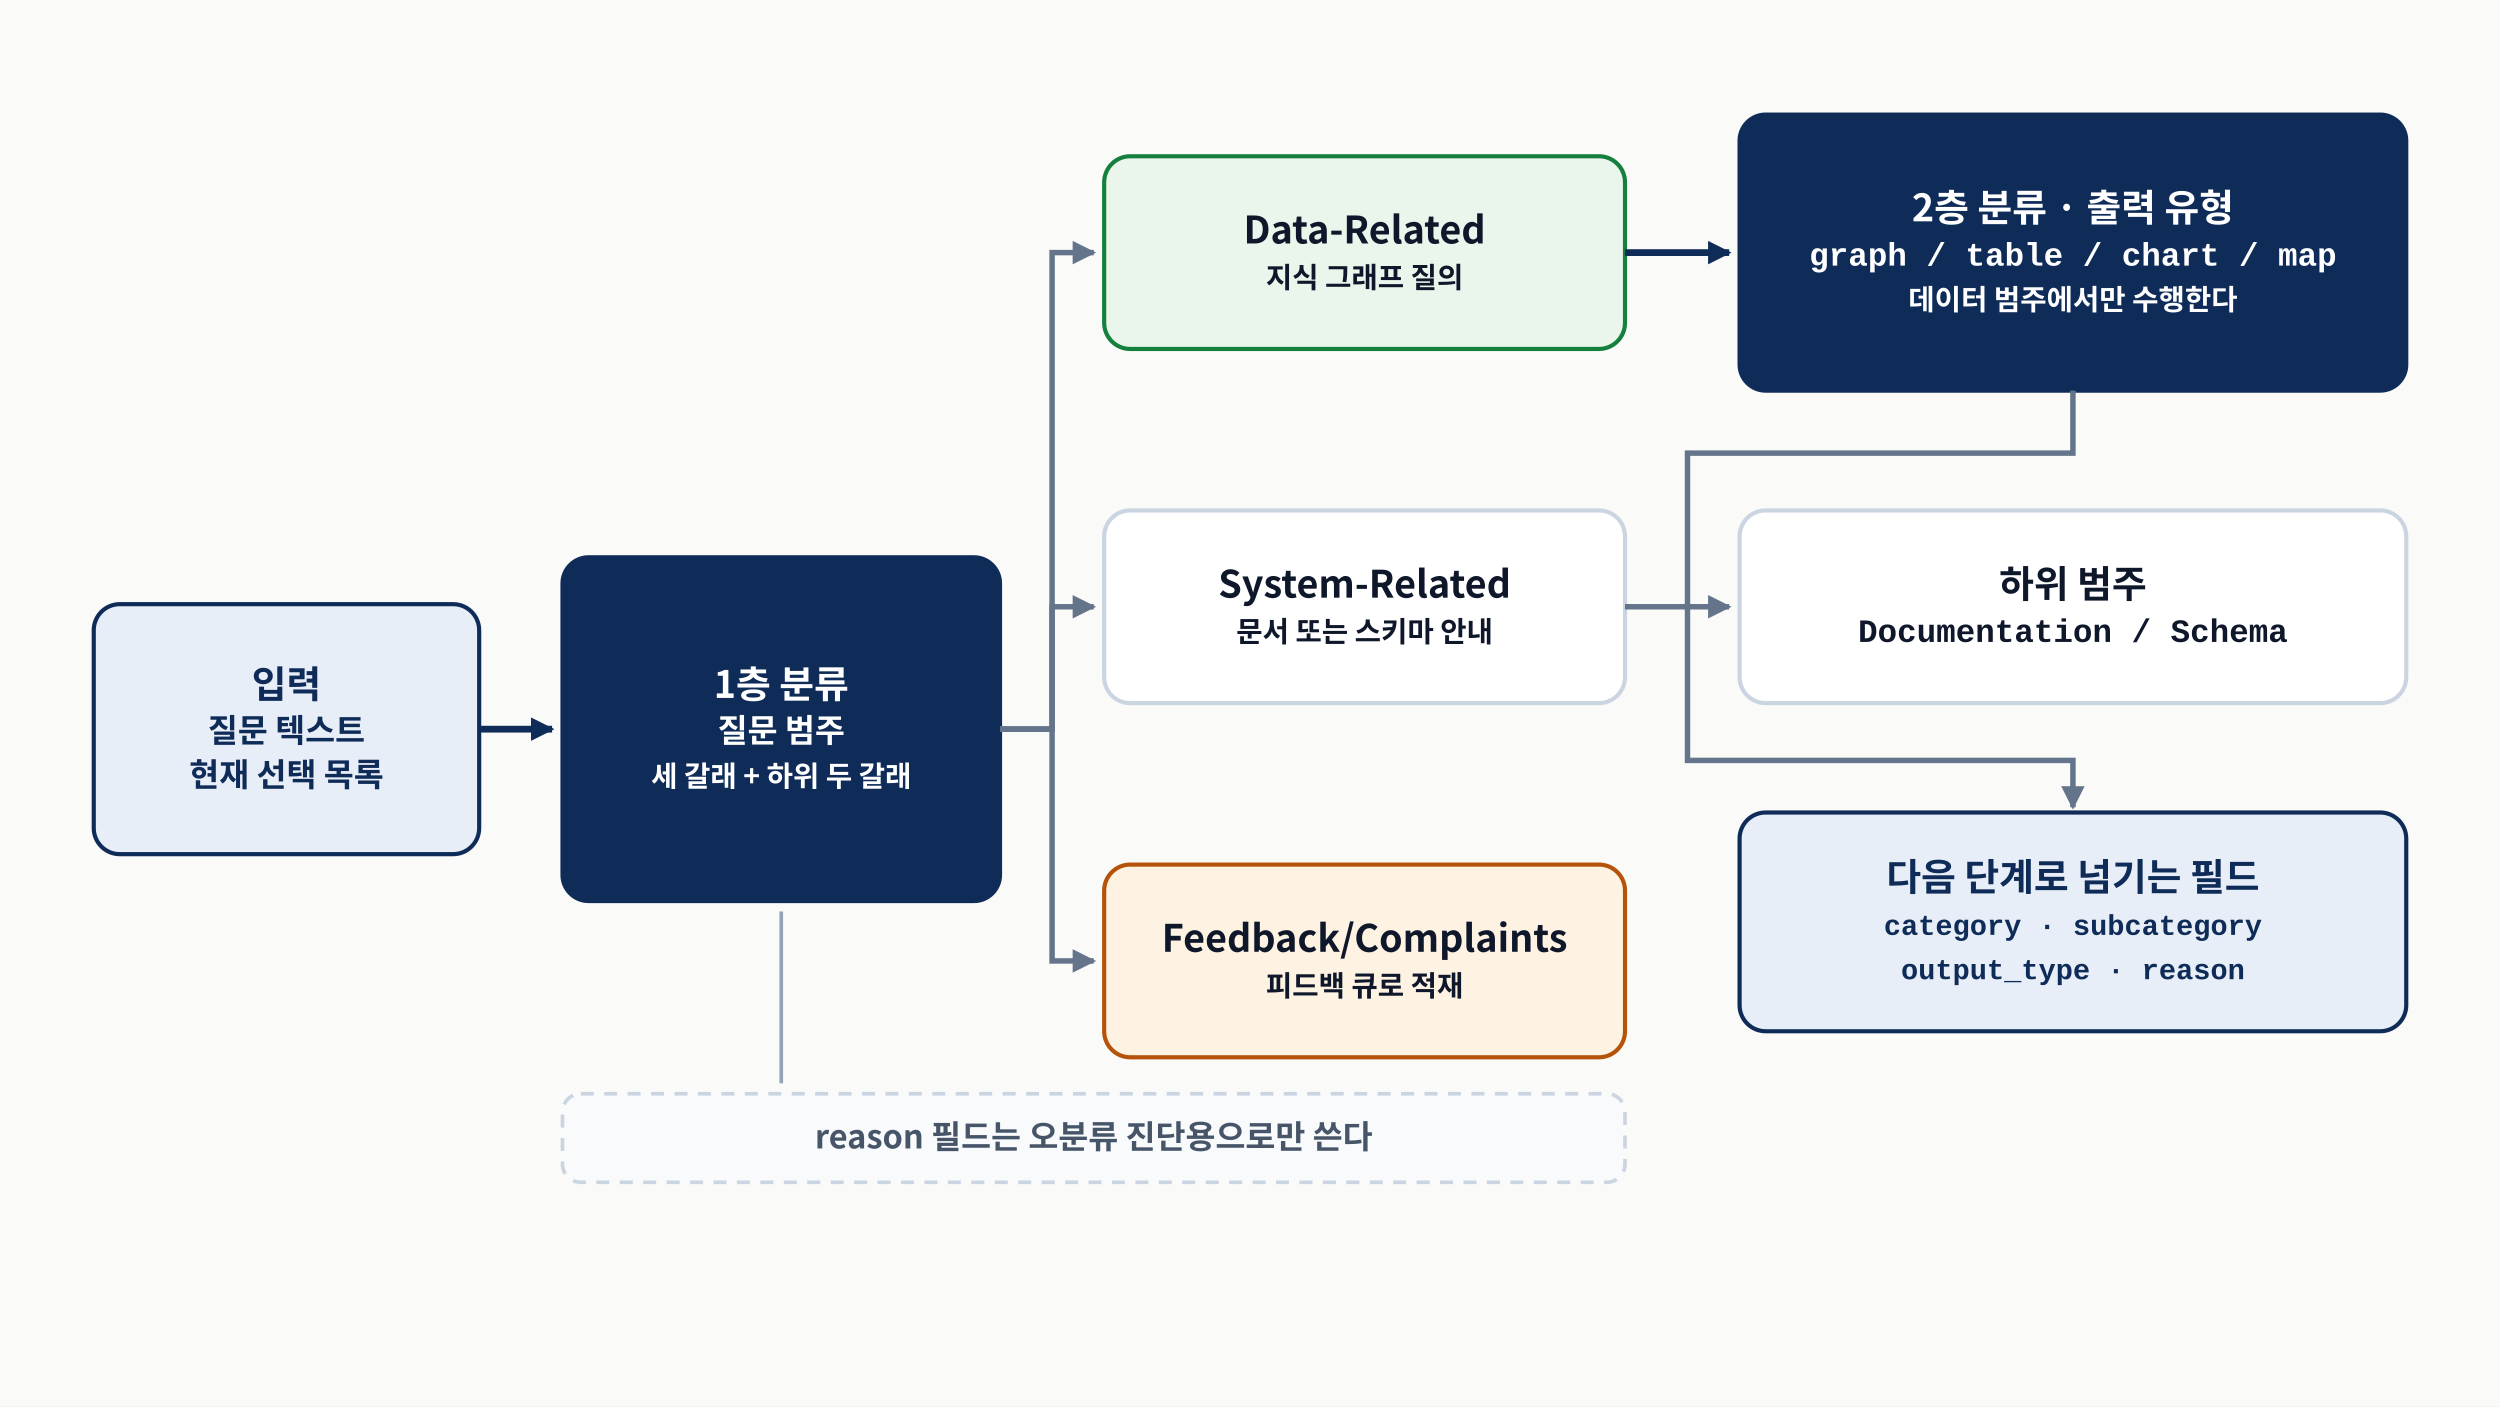
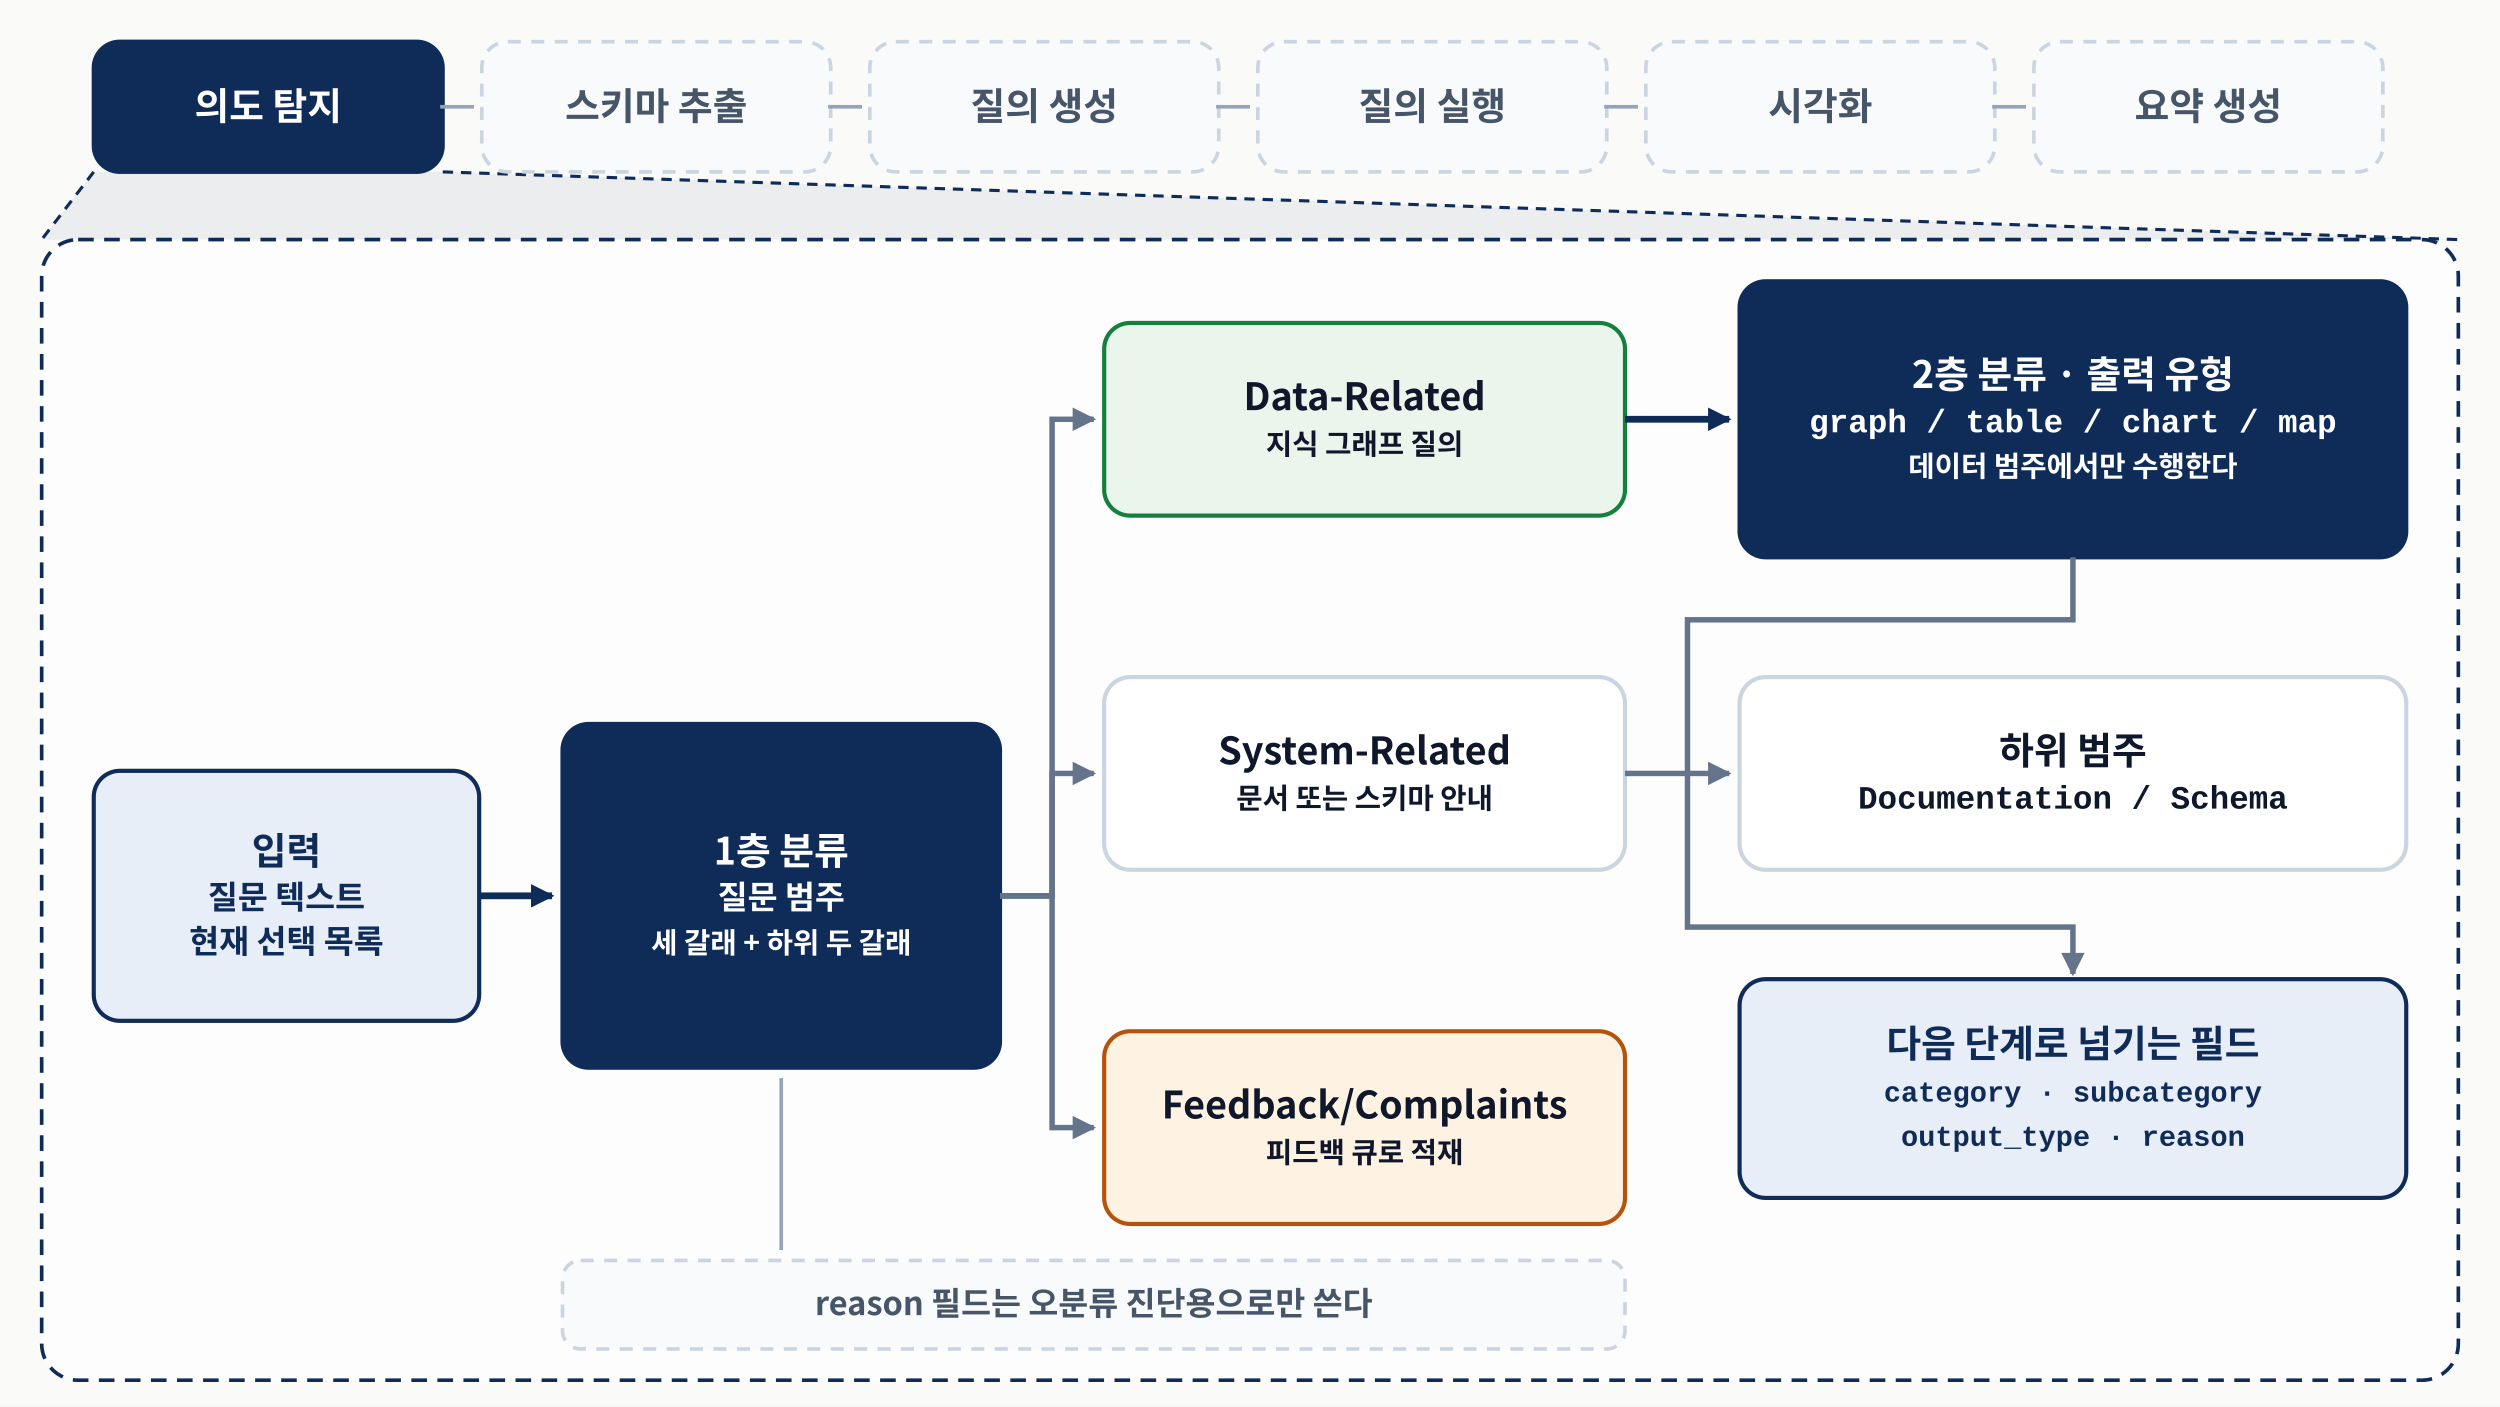
<svg xmlns="http://www.w3.org/2000/svg" viewBox="0 0 960 540" role="img" aria-labelledby="figTitle figDesc">
  <style>
    .t{font-family:'Noto Sans CJK KR','Apple SD Gothic Neo','Malgun Gothic','Noto Sans KR',NanumGothic,Inter,system-ui,sans-serif}
    .mono{font-family:'SFMono-Regular',Consolas,'Liberation Mono',Menlo,monospace}
    .h{font-size:17px;font-weight:900}
    .m{font-size:14.5px;font-weight:800}
    .s{font-size:12.5px;font-weight:700}
    .xs{font-size:11px;font-weight:700}
    .box{fill:#ffffff;stroke:#cbd5e1;stroke-width:1.6}
    .lane{fill:#f1f5f9;stroke:#cbd5e1;stroke-width:1.4}
    .fill-navy{fill:#0f2c59;stroke:#0f2c59;stroke-width:1.6}
    .fill-tint{fill:#e8eef7;stroke:#0f2c59;stroke-width:1.6}
    .fill-warn{fill:#fef3e2;stroke:#b45309;stroke-width:1.6}
    .fill-bad{fill:#fdeceb;stroke:#b91c1c;stroke-width:1.6}
    .fill-ok{fill:#eaf5ec;stroke:#15803d;stroke-width:1.6}
    .fill-mute{fill:#f8fafc;stroke:#cbd5e1;stroke-width:1.4;stroke-dasharray:5 4}
    .arw{stroke:#64748b;stroke-width:2.1;fill:none;marker-end:url(#ah)}
    .arw-navy{stroke:#0f2c59;stroke-width:2.6;fill:none;marker-end:url(#ahn)}
    .arw-bad{stroke:#b91c1c;stroke-width:2.2;fill:none;marker-end:url(#ahb);stroke-dasharray:6 4}
    .arw-warn{stroke:#b45309;stroke-width:2.2;fill:none;marker-end:url(#ahw);stroke-dasharray:6 4}
+     .zoom{stroke:#0f2c59;stroke-width:1.2;fill:none;stroke-dasharray:4 3}
+     .panel{fill:#ffffff;fill-opacity:.6;stroke:#0f2c59;stroke-width:1.4;stroke-dasharray:6 4}
    .tick{stroke:#94a3b8;stroke-width:1.4;fill:none}
    .an-s{text-anchor:start}
    .an-m{text-anchor:middle}
    .an-e{text-anchor:end}
  </style>
  <defs>
    <marker id="ah" viewBox="0 0 10 10" refX="9" refY="5" markerUnits="userSpaceOnUse" markerWidth="9" markerHeight="9" orient="auto-start-reverse">
      <path d="M0 0L10 5L0 10z" fill="#64748b" />
    </marker>
    <marker id="ahn" viewBox="0 0 10 10" refX="9" refY="5" markerUnits="userSpaceOnUse" markerWidth="9" markerHeight="9" orient="auto-start-reverse">
      <path d="M0 0L10 5L0 10z" fill="#0f2c59" />
    </marker>
    <marker id="ahb" viewBox="0 0 10 10" refX="9" refY="5" markerUnits="userSpaceOnUse" markerWidth="9" markerHeight="9" orient="auto-start-reverse">
      <path d="M0 0L10 5L0 10z" fill="#b91c1c" />
    </marker>
    <marker id="ahw" viewBox="0 0 10 10" refX="9" refY="5" markerUnits="userSpaceOnUse" markerWidth="9" markerHeight="9" orient="auto-start-reverse">
      <path d="M0 0L10 5L0 10z" fill="#b45309" />
    </marker>
  </defs>
  <rect width="960" height="540" fill="#fafaf9" />
-   <rect class="fill-tint" x="36" y="232" width="148" height="96" rx="10" />
-   <text class="t m an-m" x="110.0" y="268.0" fill="#0f2c59">입력</text>
-   <text class="t s an-m" x="110.0" y="285.0" fill="#0f2c59">질문 텍스트</text>
-   <text class="t s an-m" x="110.0" y="302.0" fill="#0f2c59">현재 선택 목록</text>
-   <rect class="fill-navy" x="216" y="214" width="168" height="132" rx="10" />
-   <text class="t m an-m" x="300.0" y="268.0" fill="#ffffff">1층 분류</text>
-   <text class="t s an-m" x="300.0" y="285.0" fill="#ffffff">질문 범주</text>
-   <text class="t xs an-m" x="300.0" y="302.0" fill="#ffffff">세 갈래 + 하위 두 갈래</text>
-   <path class="arw-navy" d="M184 280L212 280" />
-   <rect class="fill-ok" x="424" y="60" width="200" height="74" rx="10" />
-   <text class="t m an-m" x="524.0" y="93.5" fill="#0f172a">Data-Related</text>
-   <text class="t xs an-m" x="524.0" y="110.5" fill="#0f172a">지식 그래프 질의</text>
-   <path class="arw" d="M384 280L404 280L404 97L420 97" />
-   <rect class="box" x="424" y="196" width="200" height="74" rx="10" />
-   <text class="t m an-m" x="524.0" y="229.5" fill="#0f172a">System-Related</text>
-   <text class="t xs an-m" x="524.0" y="246.5" fill="#0f172a">문서 또는 스키마 안내</text>
-   <path class="arw" d="M384 280L404 280L404 233L420 233" />
-   <rect class="fill-warn" x="424" y="332" width="200" height="74" rx="10" />
-   <text class="t m an-m" x="524.0" y="365.5" fill="#0f172a">Feedback/Complaints</text>
-   <text class="t xs an-m" x="524.0" y="382.5" fill="#0f172a">피드백 큐로 적재</text>
-   <path class="arw" d="M384 280L404 280L404 369L420 369" />
-   <rect class="fill-navy" x="668" y="44" width="256" height="106" rx="10" />
-   <text class="t m an-m" x="796.0" y="85.0" fill="#ffffff">2층 분류 · 출력 유형</text>
-   <text class="t s mono an-m" x="796.0" y="102.0" fill="#ffffff">graph / table / chart / map</text>
-   <text class="t xs an-m" x="796.0" y="119.0" fill="#ffffff">데이터 범주에서만 수행한다</text>
-   <path class="arw-navy" d="M624 97L664 97" />
-   <rect class="box" x="668" y="196" width="256" height="74" rx="10" />
-   <text class="t m an-m" x="796.0" y="229.5" fill="#0f172a">하위 범주</text>
-   <text class="t s mono an-m" x="796.0" y="246.5" fill="#0f172a">Documentation / Schema</text>
-   <path class="arw" d="M624 233L664 233" />
-   <rect class="fill-tint" x="668" y="312" width="256" height="84" rx="10" />
-   <text class="t m an-m" x="796.0" y="342.0" fill="#0f2c59">다음 단계로 넘기는 필드</text>
-   <text class="t xs mono an-m" x="796.0" y="359.0" fill="#0f2c59">category · subcategory</text>
-   <text class="t xs mono an-m" x="796.0" y="376.0" fill="#0f2c59">output_type · reason</text>
-   <path class="arw" d="M796 150L796 174L648 174L648 292L796 292L796 310" />
-   <rect class="fill-mute" x="216" y="420" width="408" height="34" rx="7" />
-   <text class="t s an-m" x="420.0" y="441.0" fill="#475569">reason 필드는 오분류 진단용으로만 쓴다</text>
-   <path class="tick" d="M300 350L300 416" />
+   <path d="M36 66L170 66L944 92L16 92Z" fill="#0f2c59" fill-opacity=".06" />
+   <path class="zoom" d="M36 66L16 92" />
+   <path class="zoom" d="M170 66L944 92" />
+   <rect class="panel" x="16" y="92" width="928" height="438" rx="14" />
+   <rect class="fill-navy" x="36" y="16" width="134" height="50" rx="10" />
+   <text class="t m an-m" x="103.0" y="46.0" fill="#ffffff">의도 탐지</text>
+   <rect class="fill-mute" x="185" y="16" width="134" height="50" rx="10" />
+   <text class="t m an-m" x="252.0" y="46.0" fill="#475569">스키마 추출</text>
+   <path class="tick" d="M169 41.0L182 41.0" />
+   <rect class="fill-mute" x="334" y="16" width="134" height="50" rx="10" />
+   <text class="t m an-m" x="401.0" y="46.0" fill="#475569">질의 생성</text>
+   <path class="tick" d="M318 41.0L331 41.0" />
+   <rect class="fill-mute" x="483" y="16" width="134" height="50" rx="10" />
+   <text class="t m an-m" x="550.0" y="46.0" fill="#475569">질의 실행</text>
+   <path class="tick" d="M467 41.0L480 41.0" />
+   <rect class="fill-mute" x="632" y="16" width="134" height="50" rx="10" />
+   <text class="t m an-m" x="699.0" y="46.0" fill="#475569">시각화</text>
+   <path class="tick" d="M616 41.0L629 41.0" />
+   <rect class="fill-mute" x="781" y="16" width="134" height="50" rx="10" />
+   <text class="t m an-m" x="848.0" y="46.0" fill="#475569">요약 생성</text>
+   <path class="tick" d="M765 41.0L778 41.0" />
+   <g transform="translate(0 64)">
+     <rect class="fill-tint" x="36" y="232" width="148" height="96" rx="10" />
+     <text class="t m an-m" x="110.0" y="268.0" fill="#0f2c59">입력</text>
+     <text class="t s an-m" x="110.0" y="285.0" fill="#0f2c59">질문 텍스트</text>
+     <text class="t s an-m" x="110.0" y="302.0" fill="#0f2c59">현재 선택 목록</text>
+     <rect class="fill-navy" x="216" y="214" width="168" height="132" rx="10" />
+     <text class="t m an-m" x="300.0" y="268.0" fill="#ffffff">1층 분류</text>
+     <text class="t s an-m" x="300.0" y="285.0" fill="#ffffff">질문 범주</text>
+     <text class="t xs an-m" x="300.0" y="302.0" fill="#ffffff">세 갈래 + 하위 두 갈래</text>
+     <path class="arw-navy" d="M184 280L212 280" />
+     <rect class="fill-ok" x="424" y="60" width="200" height="74" rx="10" />
+     <text class="t m an-m" x="524.0" y="93.5" fill="#0f172a">Data-Related</text>
+     <text class="t xs an-m" x="524.0" y="110.5" fill="#0f172a">지식 그래프 질의</text>
+     <path class="arw" d="M384 280L404 280L404 97L420 97" />
+     <rect class="box" x="424" y="196" width="200" height="74" rx="10" />
+     <text class="t m an-m" x="524.0" y="229.5" fill="#0f172a">System-Related</text>
+     <text class="t xs an-m" x="524.0" y="246.5" fill="#0f172a">문서 또는 스키마 안내</text>
+     <path class="arw" d="M384 280L404 280L404 233L420 233" />
+     <rect class="fill-warn" x="424" y="332" width="200" height="74" rx="10" />
+     <text class="t m an-m" x="524.0" y="365.5" fill="#0f172a">Feedback/Complaints</text>
+     <text class="t xs an-m" x="524.0" y="382.5" fill="#0f172a">피드백 큐로 적재</text>
+     <path class="arw" d="M384 280L404 280L404 369L420 369" />
+     <rect class="fill-navy" x="668" y="44" width="256" height="106" rx="10" />
+     <text class="t m an-m" x="796.0" y="85.0" fill="#ffffff">2층 분류 · 출력 유형</text>
+     <text class="t s mono an-m" x="796.0" y="102.0" fill="#ffffff">graph / table / chart / map</text>
+     <text class="t xs an-m" x="796.0" y="119.0" fill="#ffffff">데이터 범주에서만 수행한다</text>
+     <path class="arw-navy" d="M624 97L664 97" />
+     <rect class="box" x="668" y="196" width="256" height="74" rx="10" />
+     <text class="t m an-m" x="796.0" y="229.5" fill="#0f172a">하위 범주</text>
+     <text class="t s mono an-m" x="796.0" y="246.5" fill="#0f172a">Documentation / Schema</text>
+     <path class="arw" d="M624 233L664 233" />
+     <rect class="fill-tint" x="668" y="312" width="256" height="84" rx="10" />
+     <text class="t m an-m" x="796.0" y="342.0" fill="#0f2c59">다음 단계로 넘기는 필드</text>
+     <text class="t xs mono an-m" x="796.0" y="359.0" fill="#0f2c59">category · subcategory</text>
+     <text class="t xs mono an-m" x="796.0" y="376.0" fill="#0f2c59">output_type · reason</text>
+     <path class="arw" d="M796 150L796 174L648 174L648 292L796 292L796 310" />
+     <rect class="fill-mute" x="216" y="420" width="408" height="34" rx="7" />
+     <text class="t s an-m" x="420.0" y="441.0" fill="#475569">reason 필드는 오분류 진단용으로만 쓴다</text>
+     <path class="tick" d="M300 350L300 416" />
+   </g>
</svg>
